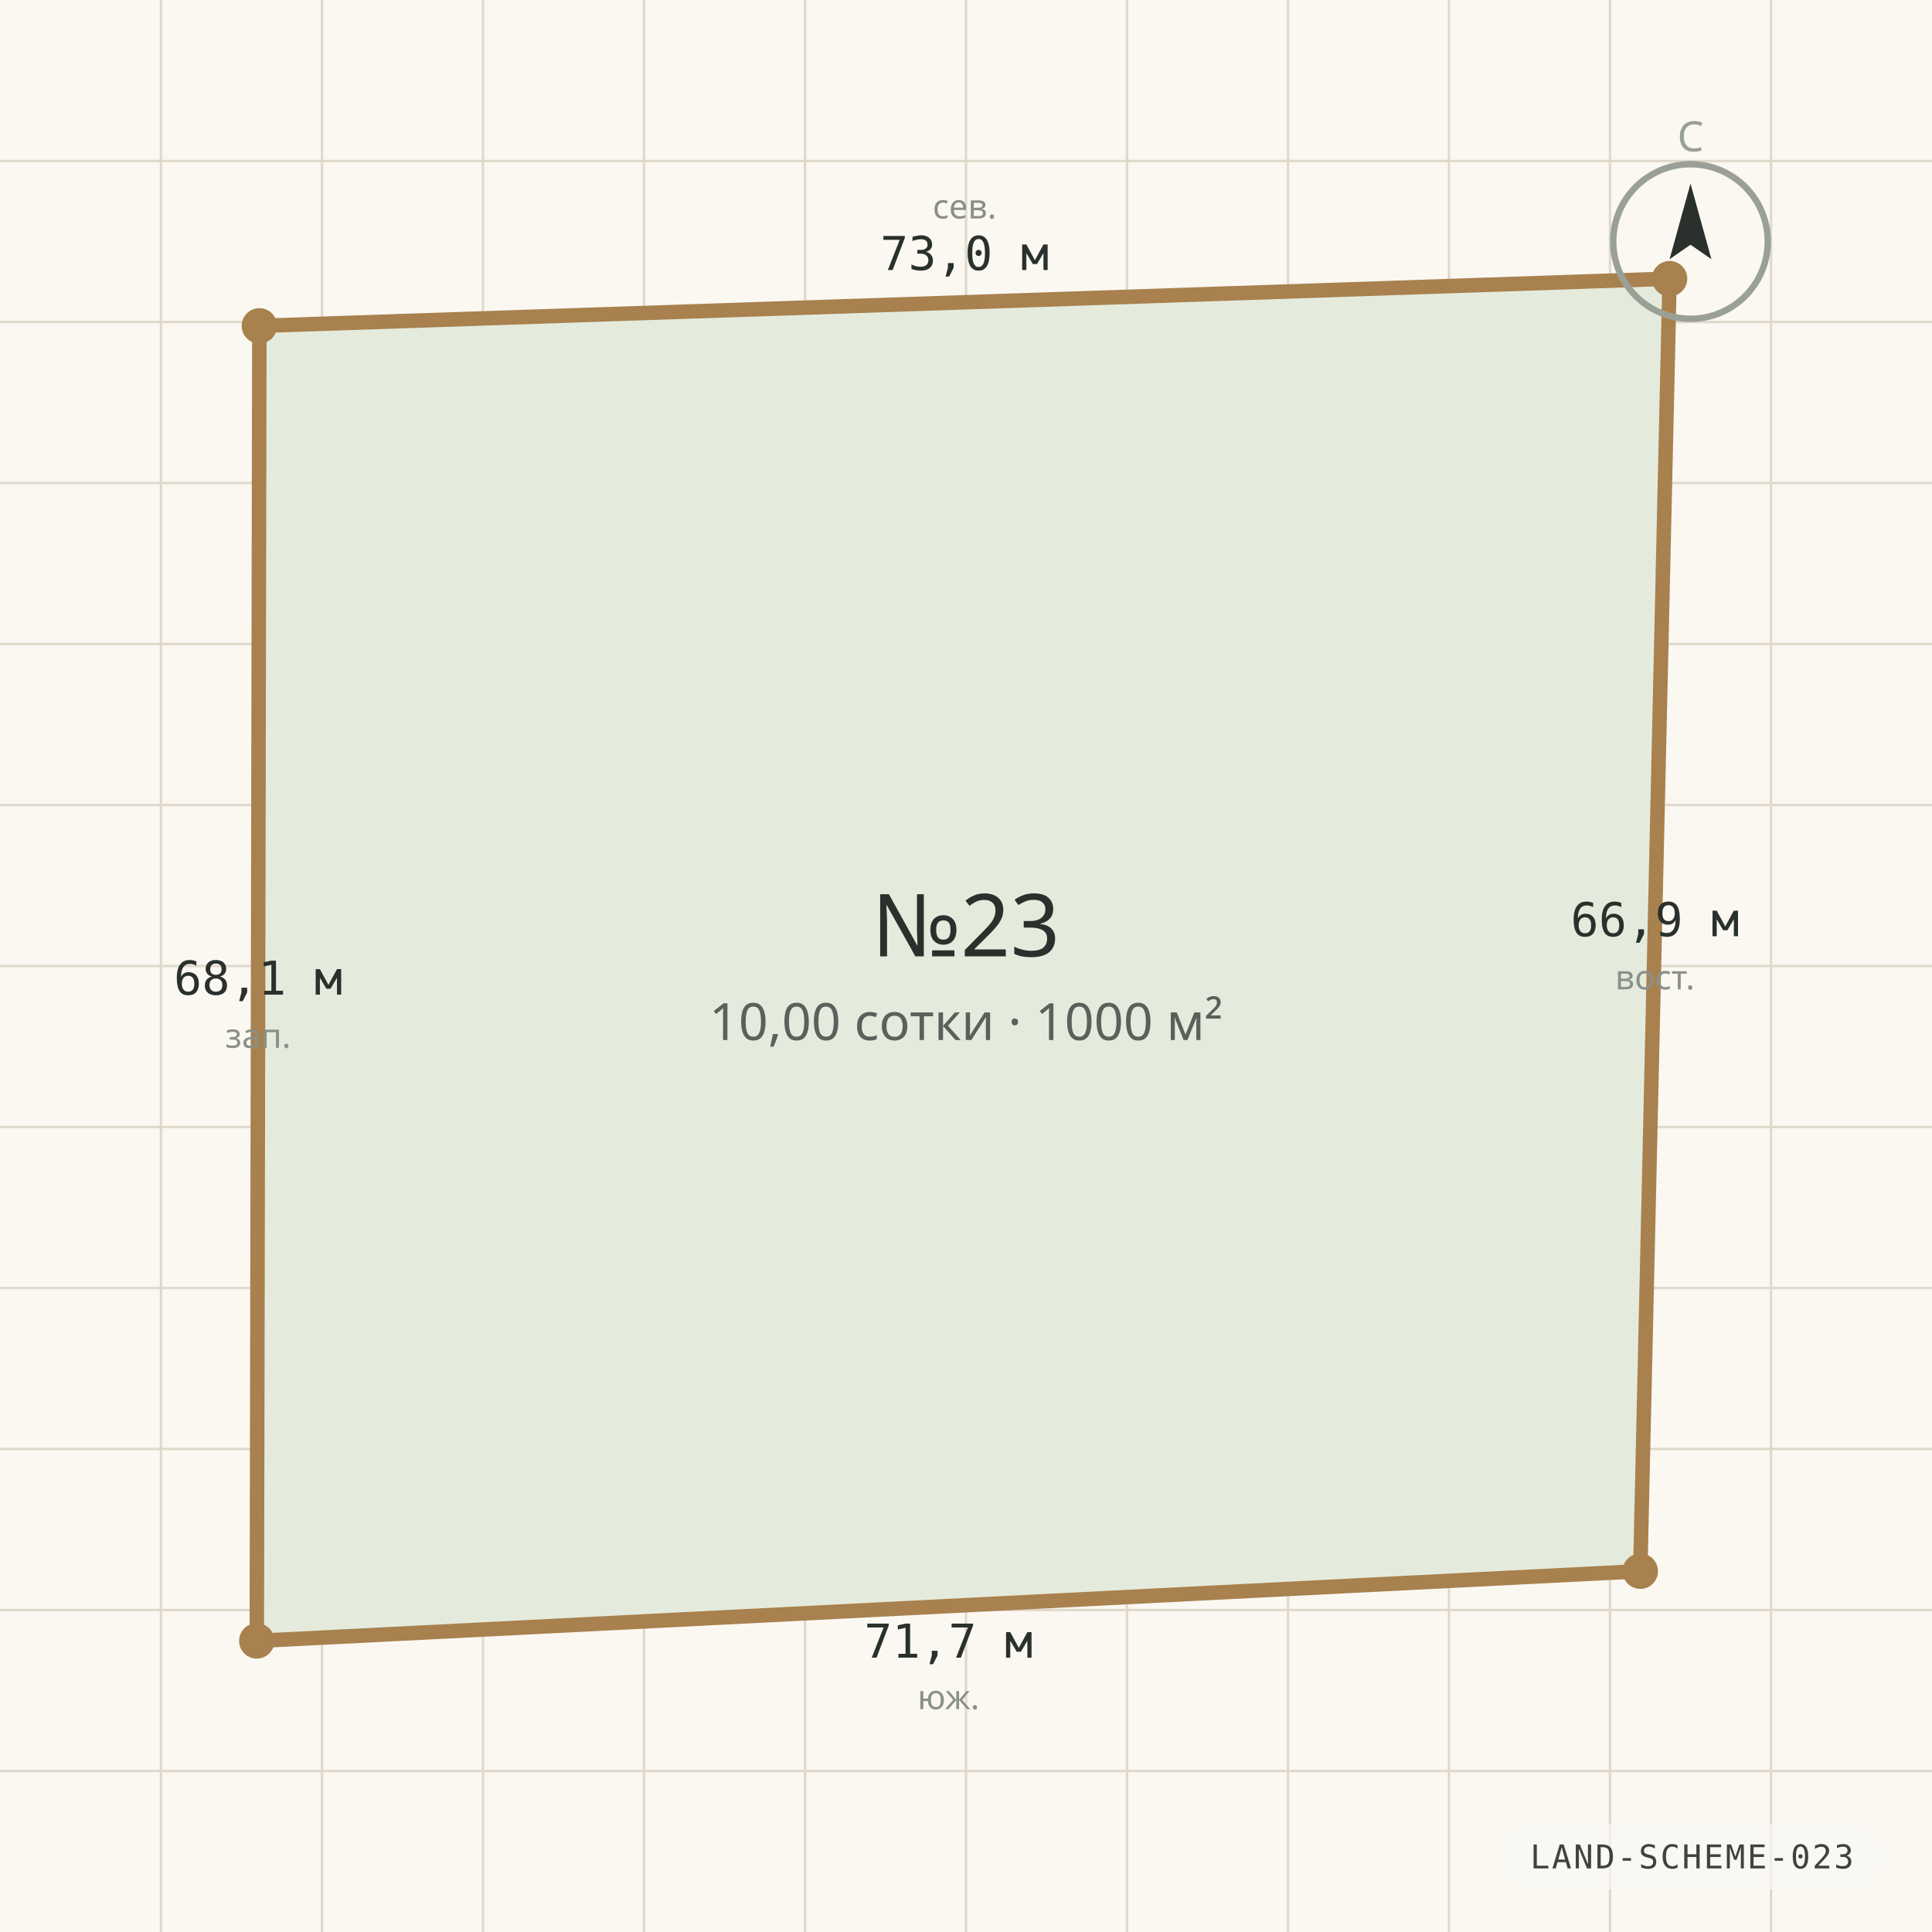
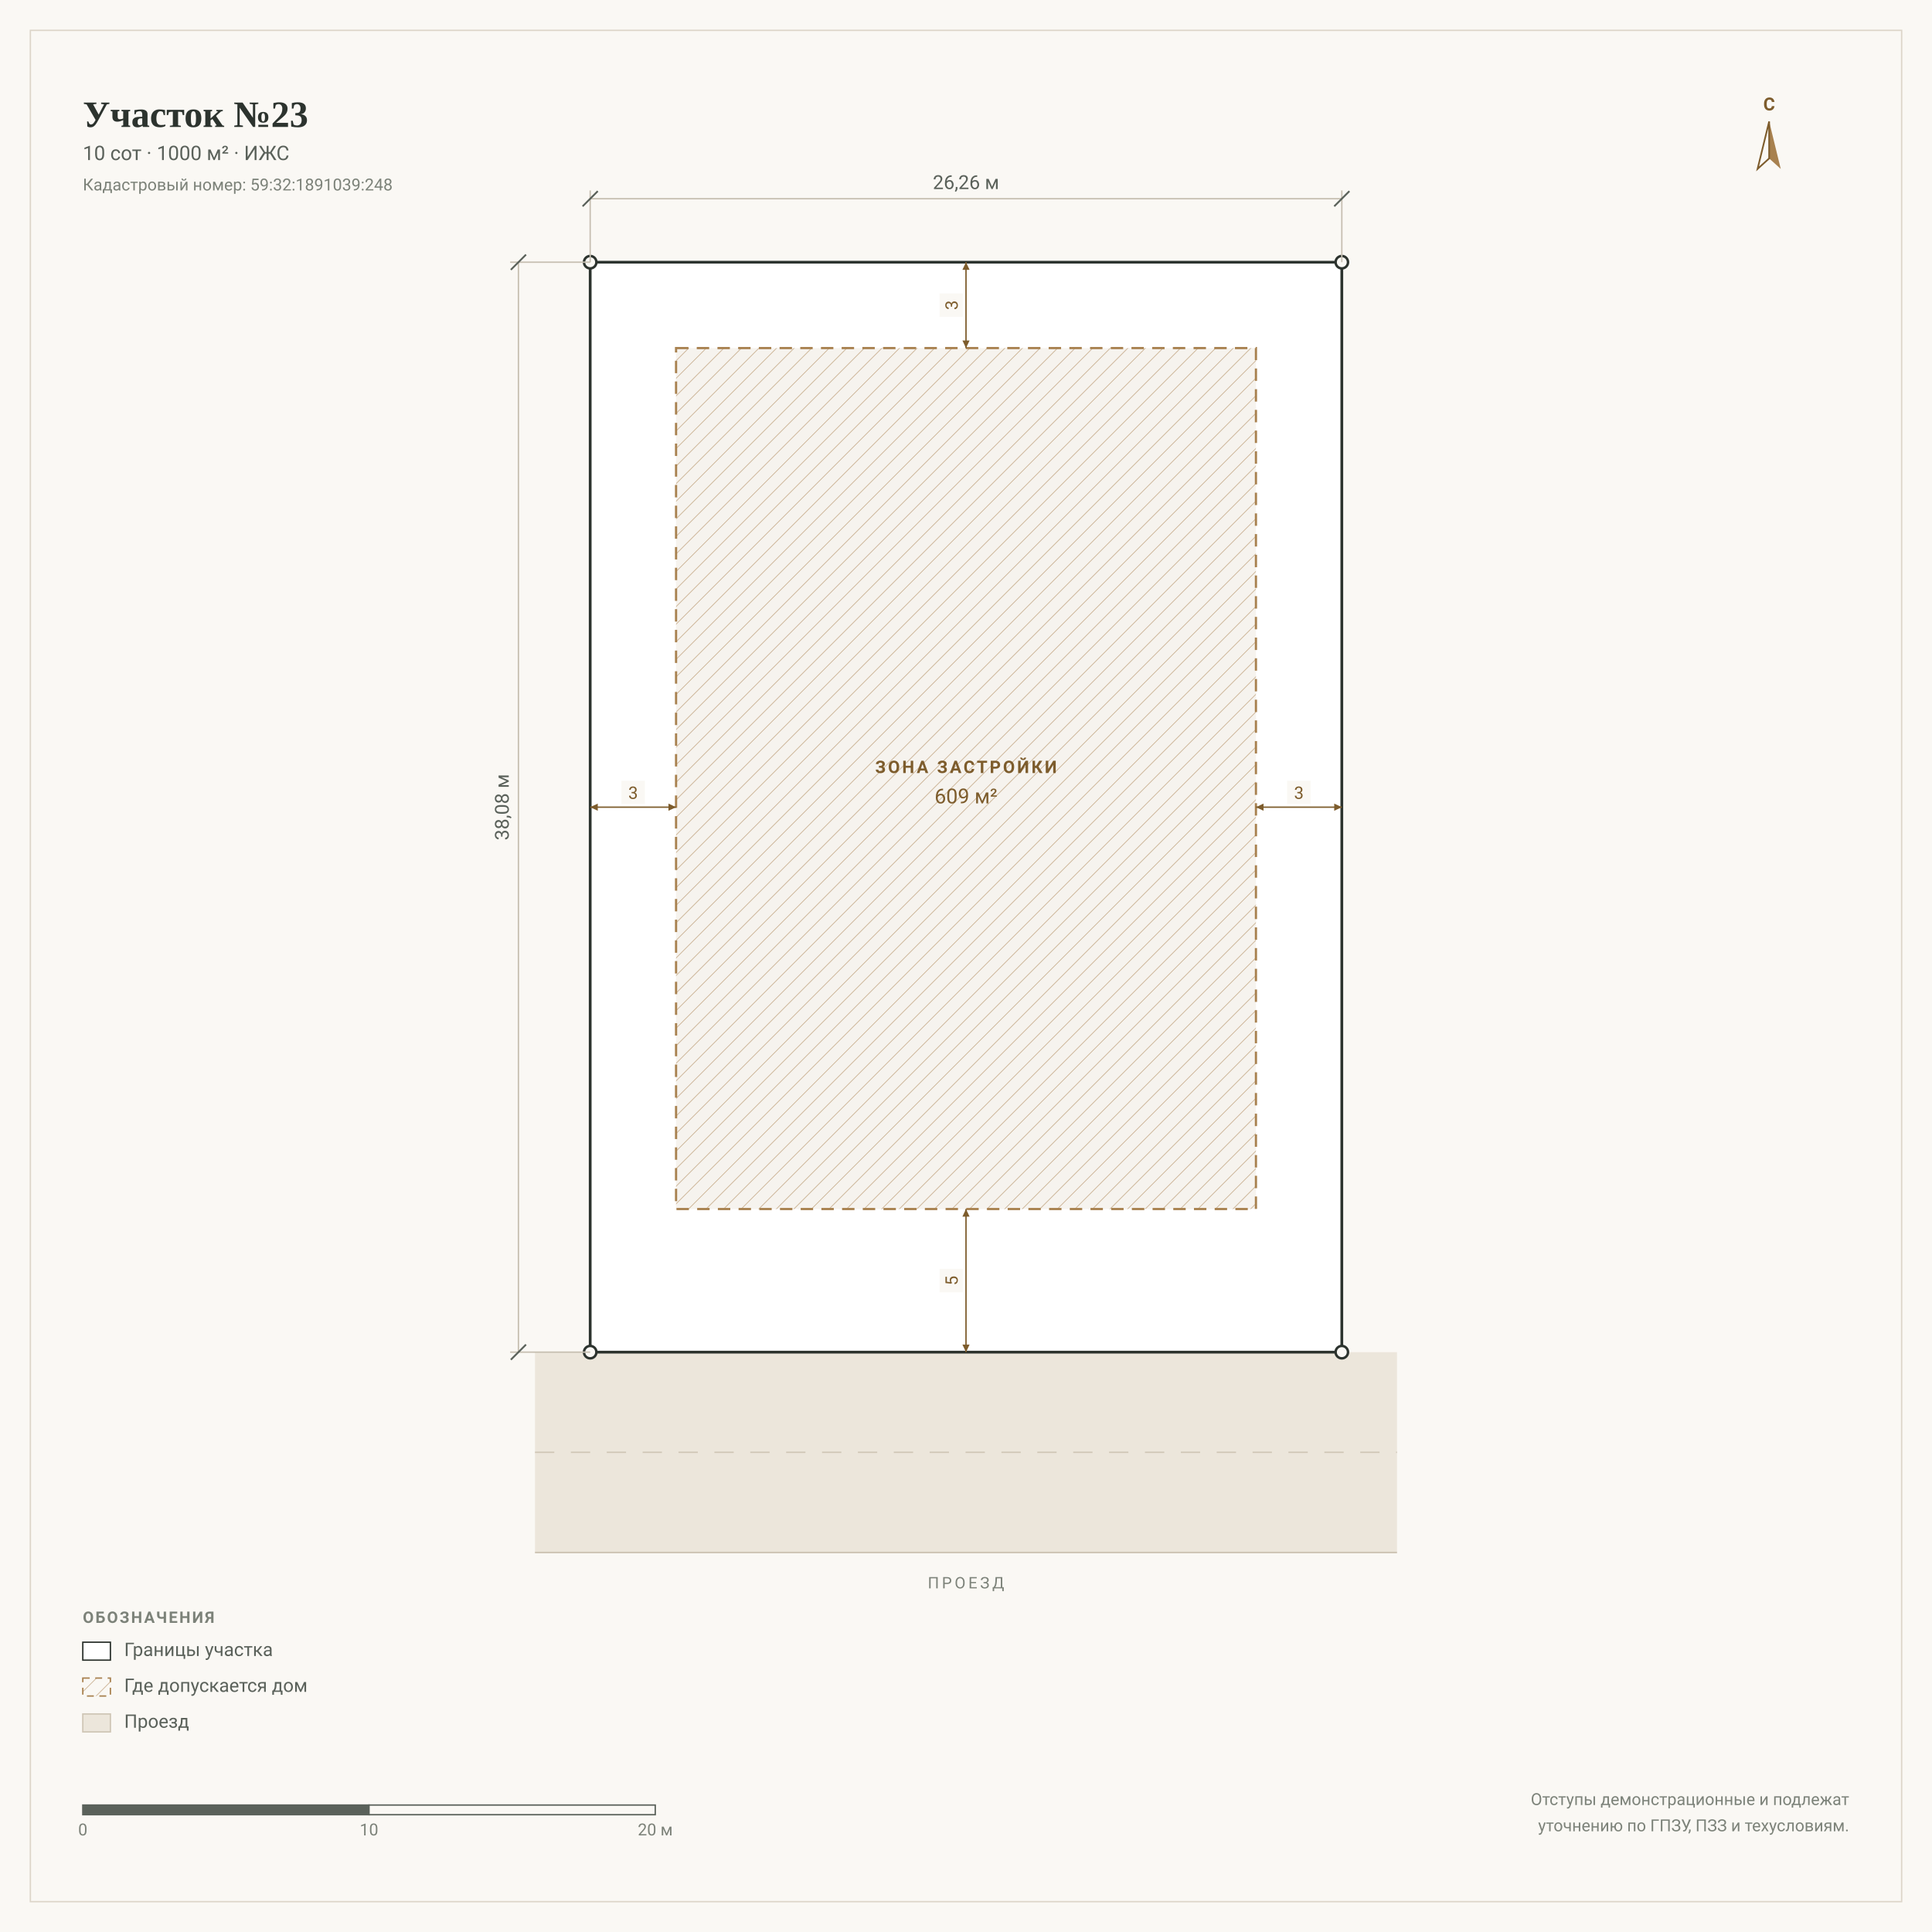
- <svg xmlns="http://www.w3.org/2000/svg" viewBox="0 0 1200 1200" width="1200" height="1200" role="img" aria-label="Схема границ участка №23" preserveAspectRatio="xMidYMid slice">
-   <rect width="1200" height="1200" fill="#FBF8F2" />
-   <g stroke="#E0D9CB" stroke-width="1.5">
-     <line x1="0" y1="100.0" x2="1200" y2="100.0" />
-     <line x1="100.0" y1="0" x2="100.0" y2="1200" />
-     <line x1="0" y1="200.0" x2="1200" y2="200.0" />
-     <line x1="200.0" y1="0" x2="200.0" y2="1200" />
-     <line x1="0" y1="300.0" x2="1200" y2="300.0" />
-     <line x1="300.0" y1="0" x2="300.0" y2="1200" />
-     <line x1="0" y1="400.0" x2="1200" y2="400.0" />
-     <line x1="400.0" y1="0" x2="400.0" y2="1200" />
-     <line x1="0" y1="500.0" x2="1200" y2="500.0" />
-     <line x1="500.0" y1="0" x2="500.0" y2="1200" />
-     <line x1="0" y1="600.0" x2="1200" y2="600.0" />
-     <line x1="600.0" y1="0" x2="600.0" y2="1200" />
-     <line x1="0" y1="700.0" x2="1200" y2="700.0" />
-     <line x1="700.0" y1="0" x2="700.0" y2="1200" />
-     <line x1="0" y1="800.0" x2="1200" y2="800.0" />
-     <line x1="800.0" y1="0" x2="800.0" y2="1200" />
-     <line x1="0" y1="900.0" x2="1200" y2="900.0" />
-     <line x1="900.0" y1="0" x2="900.0" y2="1200" />
-     <line x1="0" y1="1000.0" x2="1200" y2="1000.0" />
-     <line x1="1000.0" y1="0" x2="1000.0" y2="1200" />
-     <line x1="0" y1="1100.0" x2="1200" y2="1100.0" />
-     <line x1="1100.0" y1="0" x2="1100.0" y2="1200" />
+ <svg xmlns="http://www.w3.org/2000/svg" viewBox="0 0 1400 1400" width="1400" height="1400" role="img" aria-label="Схема участка №23: границы, отступы и зона застройки" font-family="'TT Commons Pro',-apple-system,BlinkMacSystemFont,'Segoe UI',Roboto,'Helvetica Neue',Arial,sans-serif">
+   <defs>
+     <pattern id="h-build" patternUnits="userSpaceOnUse" width="9" height="9" patternTransform="rotate(45)">
+       <line x1="0" y1="0" x2="0" y2="9" stroke="#a8814f" stroke-width="1.1" opacity=".5" />
+     </pattern>
+     <pattern id="h-sold" patternUnits="userSpaceOnUse" width="7" height="7" patternTransform="rotate(45)">
+       <line x1="0" y1="0" x2="0" y2="7" stroke="#7c8279" stroke-width="1" opacity=".45" />
+     </pattern>
+     <pattern id="h-forest" patternUnits="userSpaceOnUse" width="14" height="14">
+       <circle cx="4" cy="4" r="1.5" fill="#9fb188" opacity=".55" />
+       <circle cx="11" cy="10" r="1.1" fill="#9fb188" opacity=".4" />
+     </pattern>
+     <pattern id="h-water" patternUnits="userSpaceOnUse" width="26" height="12">
+       <path d="M0 6q6.5 -3 13 0t13 0" fill="none" stroke="#7d939b" stroke-width="1" opacity=".35" />
+     </pattern>
+   </defs>
+   <rect width="1400" height="1400" fill="#faf8f4" />
+   <rect x="387.672" y="979.814" width="624.656" height="145.186" fill="#ece6db" />
+   <line x1="387.672" y1="1125" x2="1012.328" y2="1125" stroke="#cfc6b6" stroke-width="1.2" />
+   <line x1="387.672" y1="1052.407" x2="1012.328" y2="1052.407" stroke="#cfc6b6" stroke-width="1" stroke-dasharray="14 12" />
+   <text x="700" y="1151" font-size="11.5" fill="#7c8279" text-anchor="middle" font-weight="400" letter-spacing="2">ПРОЕЗД</text>
+   <rect x="427.672" y="190" width="544.656" height="789.814" fill="#ffffff" stroke="#2c332e" stroke-width="2" />
+   <rect x="489.895" y="252.223" width="420.211" height="623.886" fill="#a8814f" opacity=".10" />
+   <rect x="489.895" y="252.223" width="420.211" height="623.886" fill="url(#h-build)" />
+   <rect x="489.895" y="252.223" width="420.211" height="623.886" fill="none" stroke="#a8814f" stroke-width="1.6" stroke-dasharray="9 6" />
+   <circle cx="427.672" cy="190" r="4.5" fill="#faf8f4" stroke="#2c332e" stroke-width="1.8" />
+   <circle cx="972.328" cy="190" r="4.5" fill="#faf8f4" stroke="#2c332e" stroke-width="1.8" />
+   <circle cx="427.672" cy="979.814" r="4.5" fill="#faf8f4" stroke="#2c332e" stroke-width="1.8" />
+   <circle cx="972.328" cy="979.814" r="4.5" fill="#faf8f4" stroke="#2c332e" stroke-width="1.8" />
+   <line x1="427.672" y1="190" x2="427.672" y2="138" stroke="#c6bfb1" stroke-width="1" />
+   <line x1="972.328" y1="190" x2="972.328" y2="138" stroke="#c6bfb1" stroke-width="1" />
+   <line x1="427.672" y1="144" x2="972.328" y2="144" stroke="#c6bfb1" stroke-width="1" />
+   <line x1="422.172" y1="149.5" x2="433.172" y2="138.5" stroke="#5a615a" stroke-width="1.3" />
+   <line x1="966.828" y1="149.5" x2="977.828" y2="138.5" stroke="#5a615a" stroke-width="1.3" />
+   <rect x="667.56" y="122.258" width="64.88" height="18.9" fill="#faf8f4" />
+   <text x="700" y="137" font-size="14" fill="#5a615a" text-anchor="middle" font-weight="400">26,26 м</text>
+   <line x1="427.672" y1="190" x2="369.672" y2="190" stroke="#c6bfb1" stroke-width="1" />
+   <line x1="427.672" y1="979.814" x2="369.672" y2="979.814" stroke="#c6bfb1" stroke-width="1" />
+   <line x1="375.672" y1="190" x2="375.672" y2="979.814" stroke="#c6bfb1" stroke-width="1" />
+   <line x1="370.172" y1="195.5" x2="381.172" y2="184.5" stroke="#5a615a" stroke-width="1.3" />
+   <line x1="370.172" y1="985.314" x2="381.172" y2="974.314" stroke="#5a615a" stroke-width="1.3" />
+   <g transform="translate(375.6719,584.9068) rotate(-90)">
+     <rect x="-32.44" y="-21.742" width="64.88" height="18.9" fill="#faf8f4" />
+     <text x="0" y="-7" font-size="14" fill="#5a615a" text-anchor="middle" font-weight="400">38,08 м</text>
  </g>
-   <polygon points="161.1,202.4 1037.0,173.1 1018.8,975.9 159.5,1019.2" fill="#E5EBDC" stroke="#A8814F" stroke-width="9" stroke-linejoin="round" />
-   <circle cx="161.1" cy="202.4" r="11" fill="#A8814F" />
-   <text x="599.1" y="167.7" text-anchor="middle" font-family="ui-monospace, Consolas, monospace" font-size="29" fill="#2A302C">73,0 м</text>
-   <text x="599.1" y="135.7" text-anchor="middle" font-family="'Segoe UI', system-ui, sans-serif" font-size="21" fill="#8A9088">сев.</text>
-   <circle cx="1037.0" cy="173.1" r="11" fill="#A8814F" />
-   <text x="1027.9" y="581.5" text-anchor="middle" font-family="ui-monospace, Consolas, monospace" font-size="29" fill="#2A302C">66,9 м</text>
-   <text x="1027.9" y="614.5" text-anchor="middle" font-family="'Segoe UI', system-ui, sans-serif" font-size="21" fill="#8A9088">вост.</text>
-   <circle cx="1018.8" cy="975.9" r="11" fill="#A8814F" />
-   <text x="589.1" y="1029.6" text-anchor="middle" font-family="ui-monospace, Consolas, monospace" font-size="29" fill="#2A302C">71,7 м</text>
-   <text x="589.1" y="1061.6" text-anchor="middle" font-family="'Segoe UI', system-ui, sans-serif" font-size="21" fill="#8A9088">юж.</text>
-   <circle cx="159.5" cy="1019.2" r="11" fill="#A8814F" />
-   <text x="160.3" y="617.8" text-anchor="middle" font-family="ui-monospace, Consolas, monospace" font-size="29" fill="#2A302C">68,1 м</text>
-   <text x="160.3" y="650.8" text-anchor="middle" font-family="'Segoe UI', system-ui, sans-serif" font-size="21" fill="#8A9088">зап.</text>
-   <text x="600" y="594" text-anchor="middle" font-family="'Segoe UI', system-ui, sans-serif" font-size="54" fill="#2A302C">№23</text>
-   <text x="600" y="646" text-anchor="middle" font-family="'Segoe UI', system-ui, sans-serif" font-size="32" fill="#5A615A">10,00 сотки · 1000 м²</text>
-   <g transform="translate(1050 150)">
-     <circle r="48" fill="none" stroke="#9AA096" stroke-width="4" />
-     <path d="M 0 -36 L 13 11 L 0 2 L -13 11 Z" fill="#2A302C" />
-     <text y="-56" text-anchor="middle" font-family="'Segoe UI', system-ui, sans-serif" font-size="26" fill="#9AA096">С</text>
+   <line x1="427.672" y1="584.907" x2="489.895" y2="584.907" stroke="#7d5c2c" stroke-width="1" />
+   <path d="M427.672 584.907 l5.5 -2.6 l0 5.2 Z" fill="#7d5c2c" />
+   <path d="M489.895 584.907 l-5.5 -2.6 l0 5.2 Z" fill="#7d5c2c" />
+   <rect x="450.283" y="565.744" width="17" height="16.875" fill="#faf8f4" />
+   <text x="458.783" y="578.907" font-size="12.5" fill="#7d5c2c" text-anchor="middle" font-weight="400">3</text>
+   <line x1="910.105" y1="584.907" x2="972.328" y2="584.907" stroke="#7d5c2c" stroke-width="1" />
+   <path d="M910.105 584.907 l5.5 -2.6 l0 5.2 Z" fill="#7d5c2c" />
+   <path d="M972.328 584.907 l-5.5 -2.6 l0 5.2 Z" fill="#7d5c2c" />
+   <rect x="932.717" y="565.744" width="17" height="16.875" fill="#faf8f4" />
+   <text x="941.217" y="578.907" font-size="12.5" fill="#7d5c2c" text-anchor="middle" font-weight="400">3</text>
+   <line x1="700" y1="190" x2="700" y2="252.223" stroke="#7d5c2c" stroke-width="1" />
+   <path d="M700 190 l-2.6 5.5 l5.2 0 Z" fill="#7d5c2c" />
+   <path d="M700 252.223 l-2.6 -5.5 l5.2 0 Z" fill="#7d5c2c" />
+   <g transform="translate(700,221.1114) rotate(-90)">
+     <rect x="-8.5" y="-19.163" width="17" height="16.875" fill="#faf8f4" />
+     <text x="0" y="-6" font-size="12.5" fill="#7d5c2c" text-anchor="middle" font-weight="400">3</text>
  </g>
-   <g font-family="ui-monospace, 'Cascadia Mono', Consolas, monospace" opacity="0.9">
-     <rect x="928.2" y="1132.8" width="245.4" height="40.8" rx="20.4" fill="rgba(250,248,244,0.72)" />
-     <text x="1050.9" y="1160.5" text-anchor="middle" fill="#2A302C" font-size="20.4" letter-spacing="1.2">LAND-SCHEME-023</text>
+   <line x1="700" y1="876.109" x2="700" y2="979.814" stroke="#7d5c2c" stroke-width="1" />
+   <path d="M700 876.109 l-2.6 5.5 l5.2 0 Z" fill="#7d5c2c" />
+   <path d="M700 979.814 l-2.6 -5.5 l5.2 0 Z" fill="#7d5c2c" />
+   <g transform="translate(700,927.9614) rotate(-90)">
+     <rect x="-8.5" y="-19.163" width="17" height="16.875" fill="#faf8f4" />
+     <text x="0" y="-6" font-size="12.5" fill="#7d5c2c" text-anchor="middle" font-weight="400">5</text>
  </g>
+   <text x="700" y="560.166" font-size="12.5" fill="#7d5c2c" text-anchor="middle" font-weight="700" letter-spacing="1.6">ЗОНА ЗАСТРОЙКИ</text>
+   <text x="700" y="582.166" font-size="15" fill="#7d5c2c" text-anchor="middle" font-weight="400">609 м²</text>
+   <rect x="22" y="22" width="1356" height="1356" fill="none" stroke="#ddd6c9" stroke-width="1" />
+   <text x="60" y="92" font-size="27" fill="#2c332e" text-anchor="start" font-weight="600" font-family="'TT Ramillas','Playfair Display',Georgia,'Times New Roman',serif">Участок №23</text>
+   <text x="60" y="116" font-size="14.5" fill="#5a615a" text-anchor="start" font-weight="400">10 сот · 1000 м² · ИЖС</text>
+   <text x="60" y="138" font-size="12" fill="#7c8279" text-anchor="start" font-weight="400">Кадастровый номер: 59:32:1891039:248</text>
+   <g transform="translate(1282,108)">
+     <path d="M0 -20 L8.4 14.4 L0 6.8 Z" fill="#a8814f" />
+     <path d="M0 -20 L-8.4 14.4 L0 6.8 Z" fill="none" stroke="#7d5c2c" stroke-width="1.2" />
+     <text x="0" y="-28" font-size="13" fill="#7d5c2c" text-anchor="middle" font-weight="700" letter-spacing="0.5">С</text>
+   </g>
+   <text x="60" y="1176" font-size="11.5" fill="#7c8279" text-anchor="start" font-weight="600" letter-spacing="1.2">ОБОЗНАЧЕНИЯ</text>
+   <rect x="60" y="1190" width="20" height="13" fill="#ffffff" stroke="#2c332e" stroke-width="1" />
+   <text x="90" y="1200" font-size="13.5" fill="#5a615a" text-anchor="start" font-weight="400">Границы участка</text>
+   <rect x="60" y="1216" width="20" height="13" fill="none" stroke="#a8814f" stroke-width="1" stroke-dasharray="5 4" />
+   <rect x="60" y="1216" width="20" height="13" fill="url(#h-build)" />
+   <text x="90" y="1226" font-size="13.5" fill="#5a615a" text-anchor="start" font-weight="400">Где допускается дом</text>
+   <rect x="60" y="1242" width="20" height="13" fill="#ece6db" stroke="#cfc6b6" stroke-width="1" />
+   <text x="90" y="1252" font-size="13.5" fill="#5a615a" text-anchor="start" font-weight="400">Проезд</text>
+   <rect x="60" y="1308" width="207.409" height="7" fill="#5a615a" stroke="#5a615a" stroke-width="1" />
+   <rect x="267.409" y="1308" width="207.409" height="7" fill="#faf8f4" stroke="#5a615a" stroke-width="1" />
+   <text x="60" y="1330" font-size="12" fill="#7c8279" text-anchor="middle" font-weight="400">0</text>
+   <text x="267.409" y="1330" font-size="12" fill="#7c8279" text-anchor="middle" font-weight="400">10</text>
+   <text x="474.818" y="1330" font-size="12" fill="#7c8279" text-anchor="middle" font-weight="400">20 м</text>
+   <text x="1340" y="1308" font-size="12" fill="#7c8279" text-anchor="end" font-weight="400">Отступы демонстрационные и подлежат</text>
+   <text x="1340" y="1327" font-size="12" fill="#7c8279" text-anchor="end" font-weight="400">уточнению по ГПЗУ, ПЗЗ и техусловиям.</text>
</svg>
